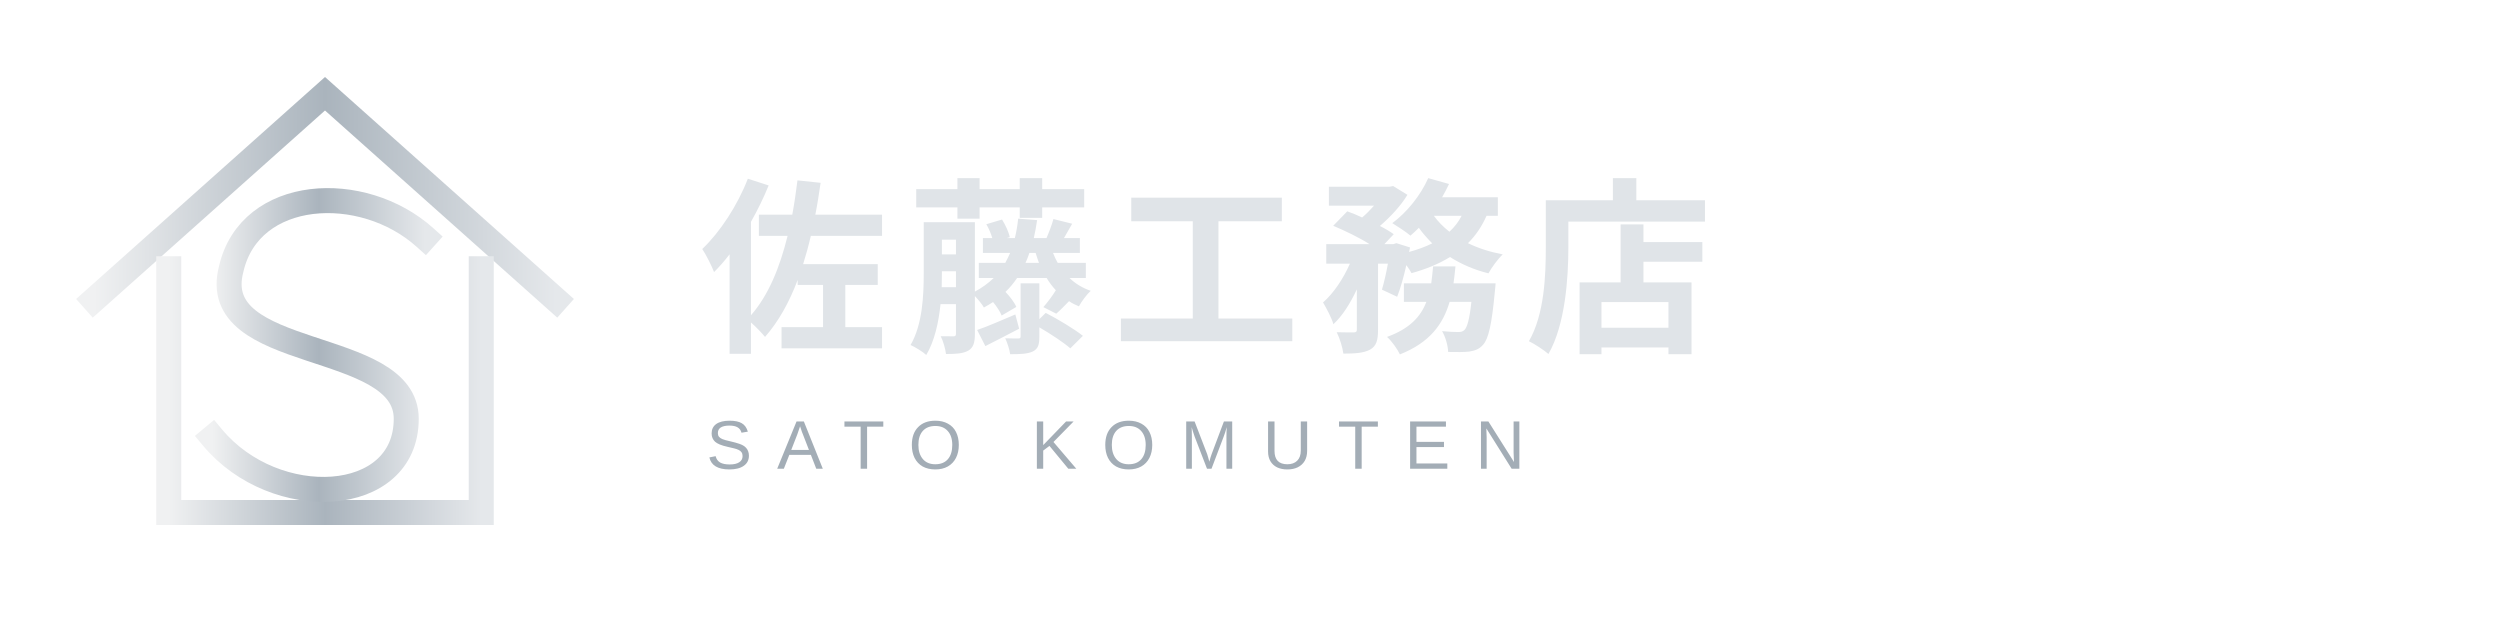
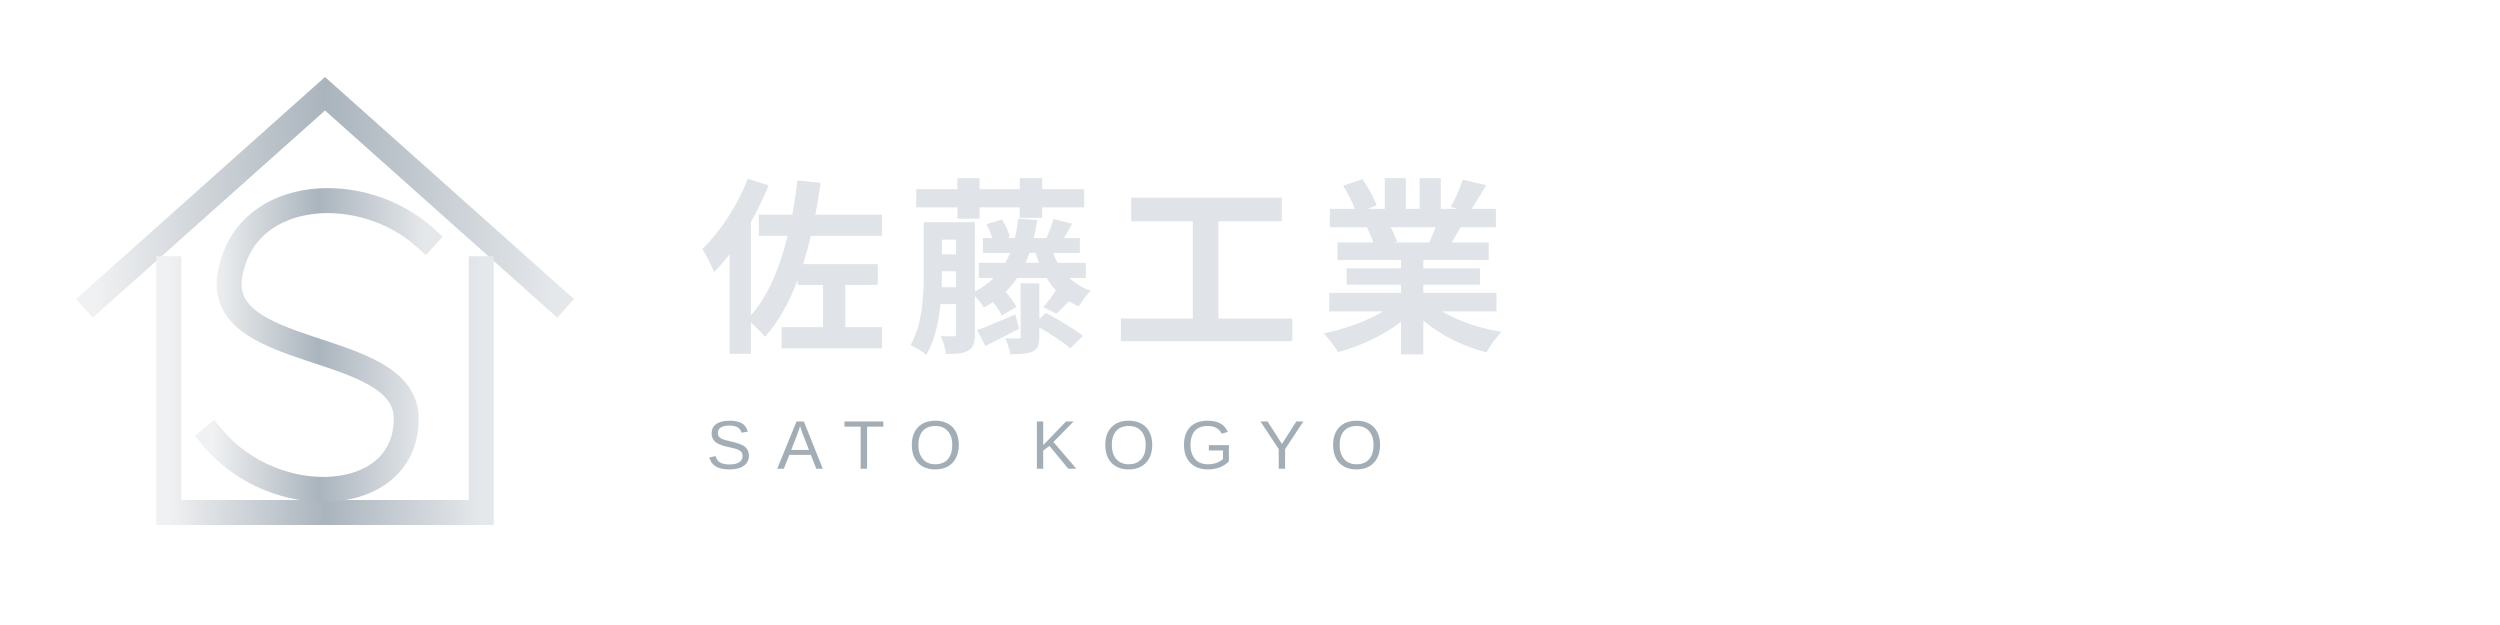
- <svg xmlns="http://www.w3.org/2000/svg" viewBox="0 0 400 100" role="img" aria-label="佐藤工務店">
+ <svg xmlns="http://www.w3.org/2000/svg" viewBox="0 0 400 100" role="img" aria-label="佐藤工業">
  <defs>
    <linearGradient id="s" x1="0" x2="1">
      <stop stop-color="#f0f1f2" />
      <stop offset=".5" stop-color="#aab4bd" />
      <stop offset="1" stop-color="#e5e8eb" />
    </linearGradient>
  </defs>
  <g fill="none" stroke="url(#s)" stroke-width="4" stroke-linecap="square" stroke-linejoin="miter">
    <path d="M15 48 L52 15 L89 48" />
    <path d="M27 43 V82 H77 V43" />
    <path d="M68 38 C58 29 40 30 37 43 C33 58 65 54 65 67 C65 81 44 82 34 70" />
  </g>
-   <text x="112" y="54" font-family="Yu Gothic,Meiryo,sans-serif" font-size="30" font-weight="700" letter-spacing="3" fill="#e0e4e8">佐藤工務店</text>
-   <text x="113" y="75" font-family="Arial,sans-serif" font-size="11" letter-spacing="4" fill="#a3adb6">SATO KOMUTEN</text>
+   <text x="112" y="54" font-family="Yu Gothic,Meiryo,sans-serif" font-size="30" font-weight="700" letter-spacing="3" fill="#e0e4e8">佐藤工業</text>
+   <text x="113" y="75" font-family="Arial,sans-serif" font-size="11" letter-spacing="4" fill="#a3adb6">SATO KOGYO</text>
</svg>
